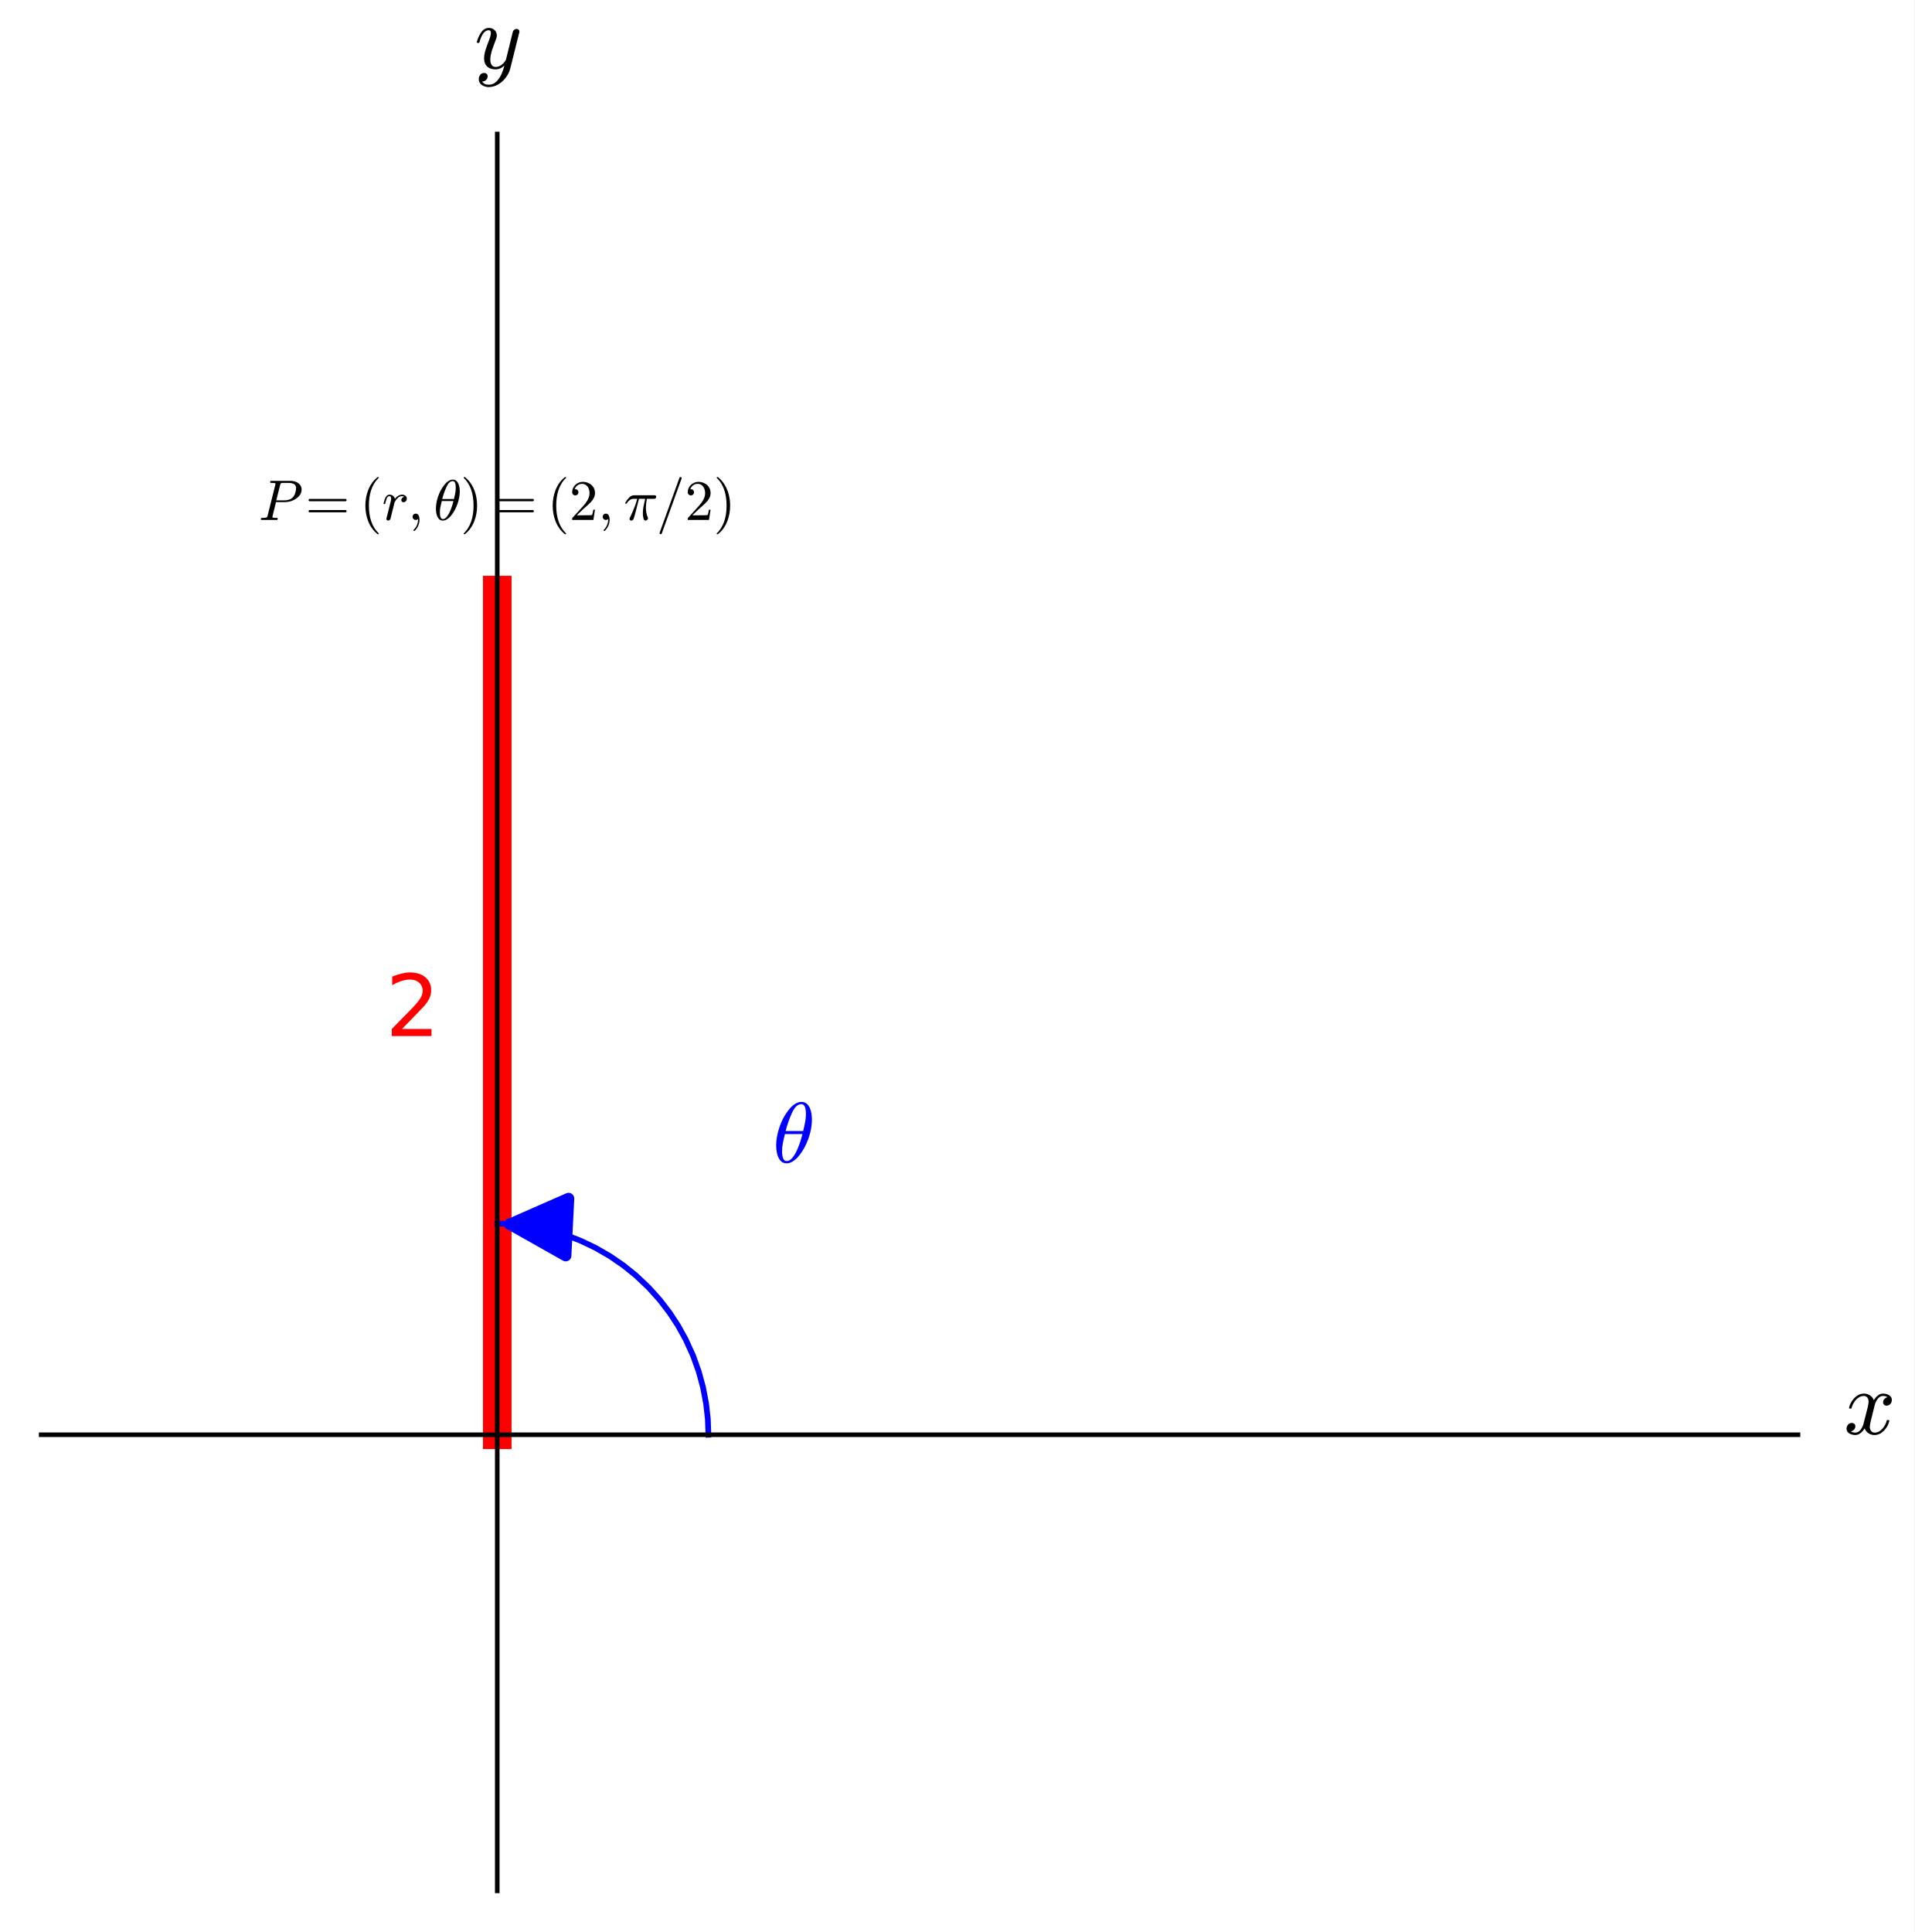
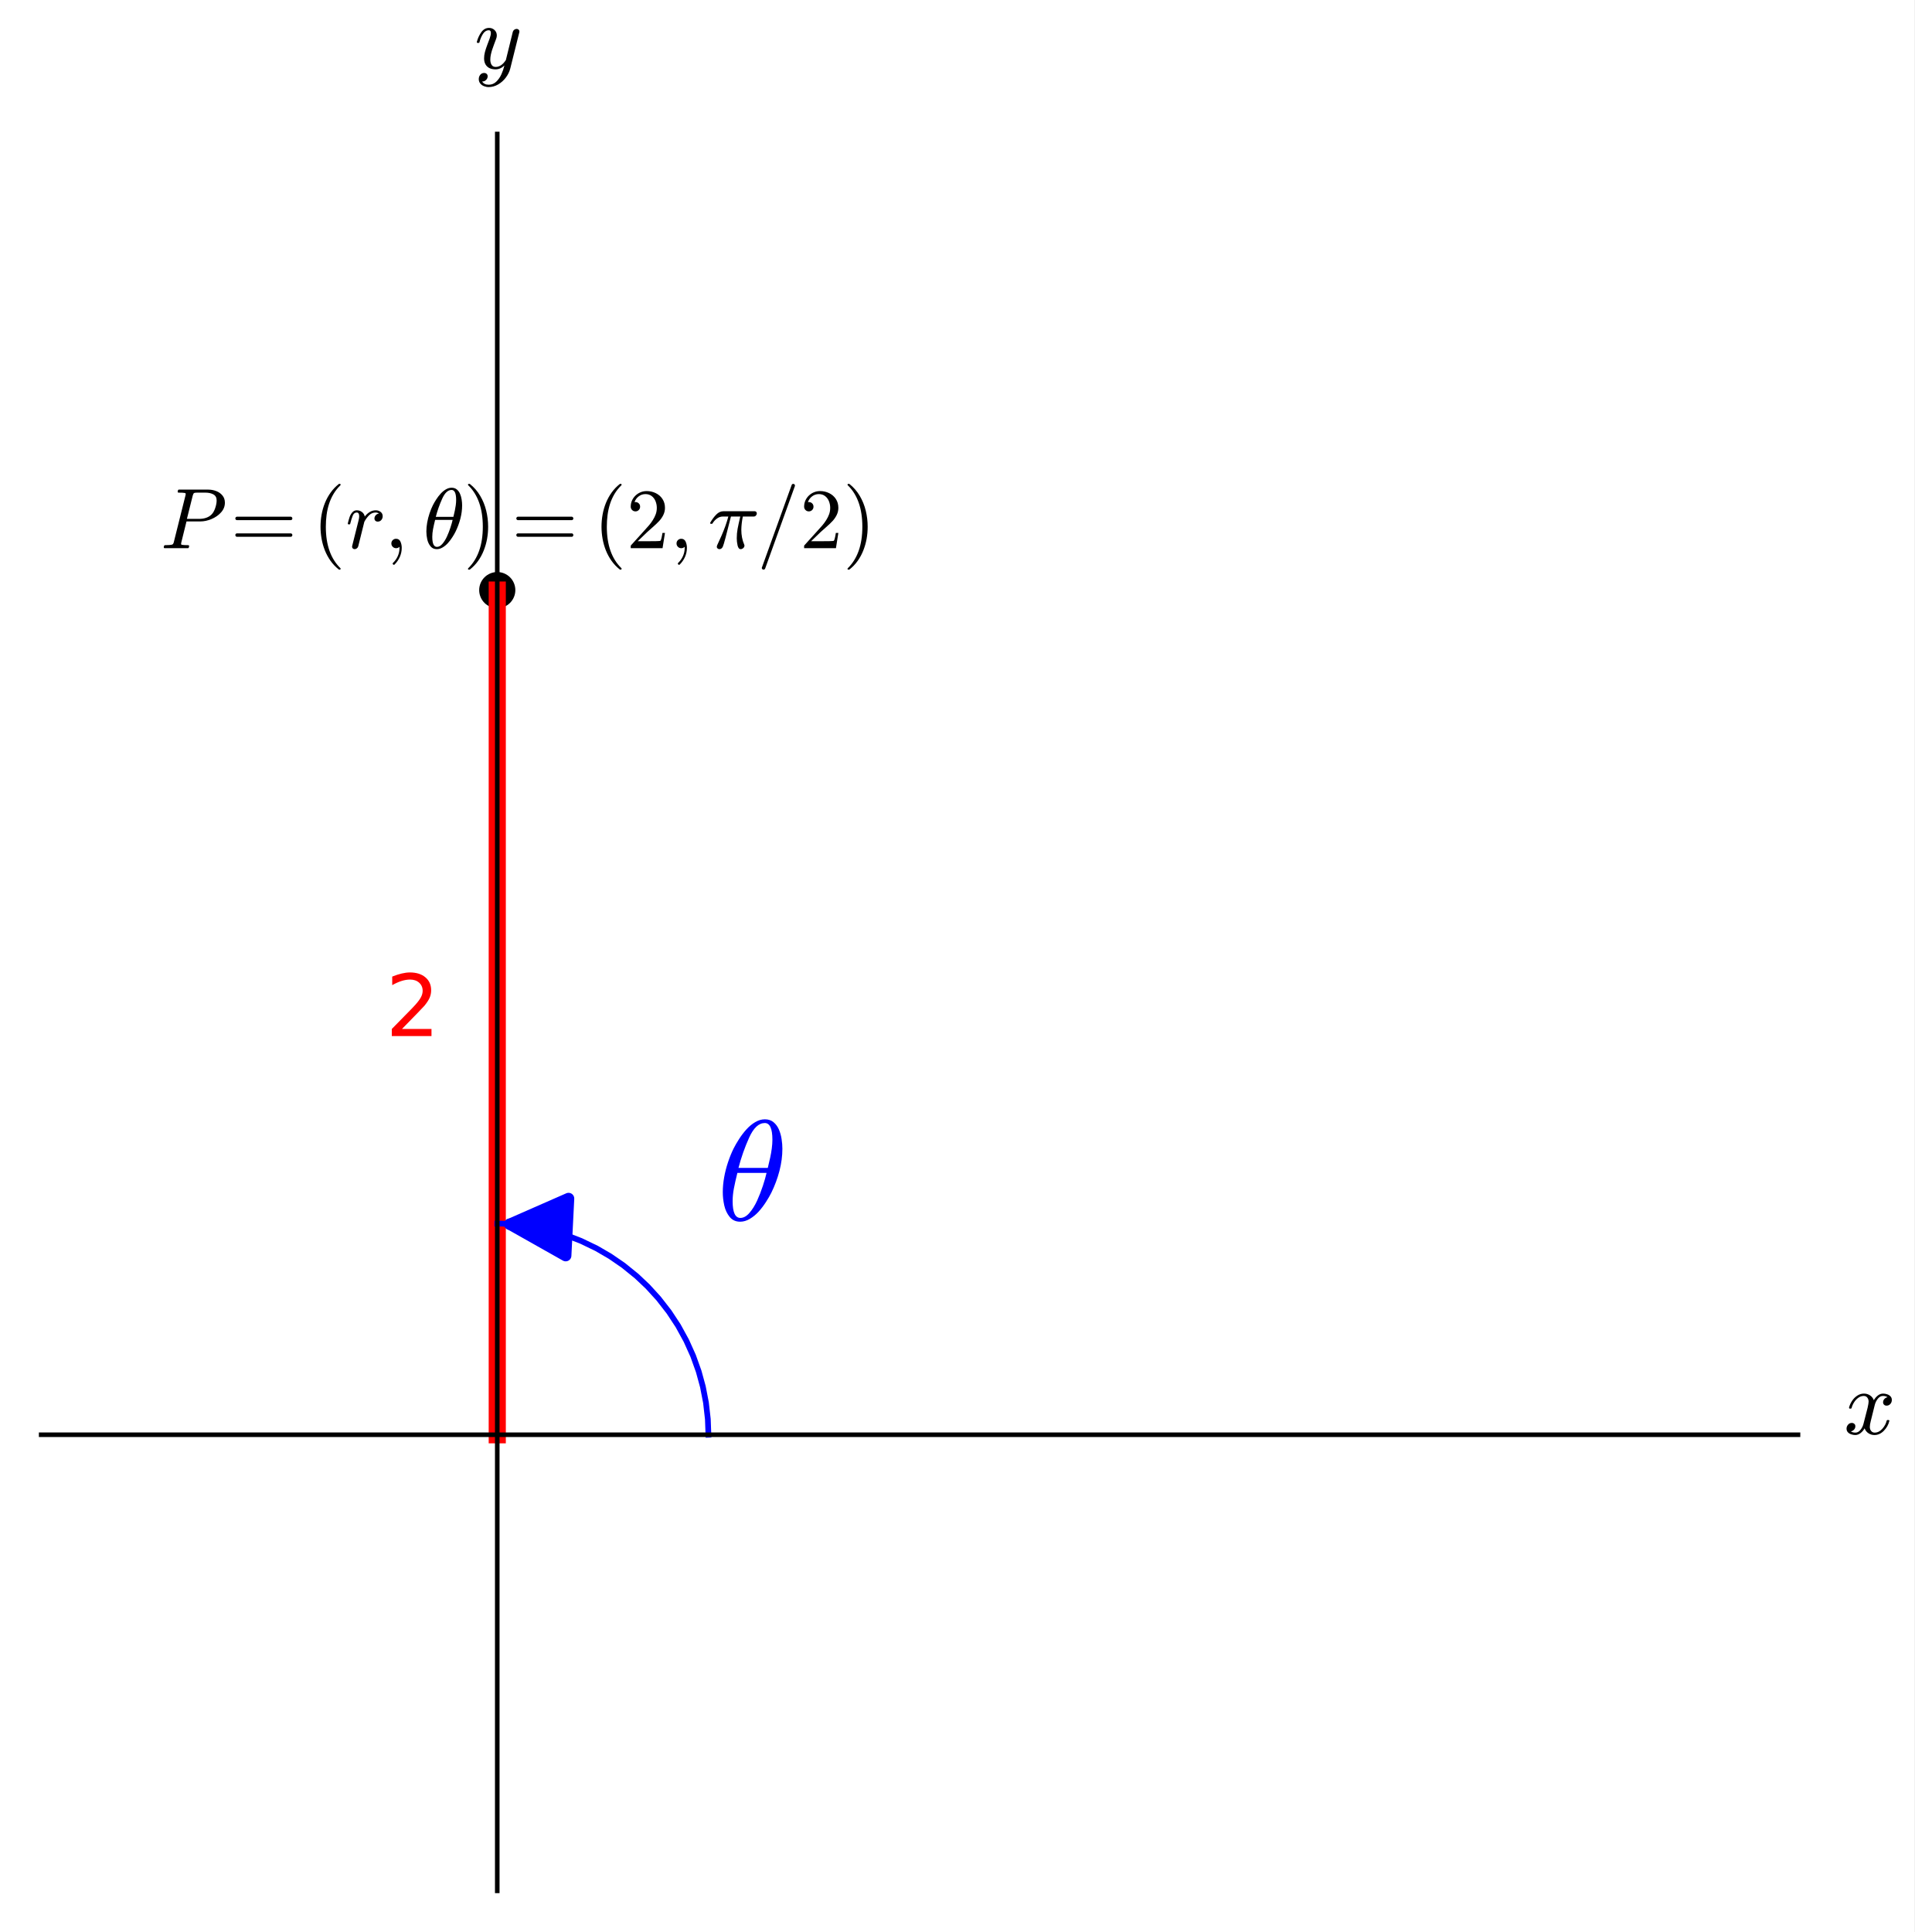
<svg xmlns="http://www.w3.org/2000/svg" xmlns:xlink="http://www.w3.org/1999/xlink" width="334.9pt" height="338.002pt" viewBox="0 0 334.9 338.002" version="1.1">
  <defs>
    <style type="text/css">*{stroke-linejoin: round; stroke-linecap: butt}</style>
  </defs>
  <g id="figure_1">
    <g id="patch_1">
      <path d="M -0 338.002  L 334.9 338.002  L 334.9 0  L -0 0  z " style="fill: #ffffff" />
    </g>
    <g id="axes_1">
      <g id="patch_2">
        <path d="M 7.2 330.803  L 314.56 330.803  L 314.56 23.442  L 7.2 23.442  z " style="fill: #ffffff" />
      </g>
      <g id="PathCollection_1">
-         <path d="M 86.995 105.474  C 87.588 105.474 88.157 105.238 88.577 104.819  C 88.996 104.4 89.231 103.831 89.231 103.238  C 89.231 102.645 88.996 102.076 88.577 101.657  C 88.157 101.237 87.588 101.002 86.995 101.002  C 86.402 101.002 85.834 101.237 85.414 101.657  C 84.995 102.076 84.759 102.645 84.759 103.238  C 84.759 103.831 84.995 104.4 85.414 104.819  C 85.834 105.238 86.402 105.474 86.995 105.474  z " clip-path="url(#p87b755a293)" />
+         <path d="M 86.995 106.4  C 87.834 106.4 88.638 106.067 89.231 105.474  C 89.824 104.881 90.158 104.077 90.158 103.238  C 90.158 102.399 89.824 101.595 89.231 101.002  C 88.638 100.409 87.834 100.076 86.995 100.076  C 86.157 100.076 85.352 100.409 84.759 101.002  C 84.166 101.595 83.833 102.399 83.833 103.238  C 83.833 104.077 84.166 104.881 84.759 105.474  C 85.352 106.067 86.157 106.4 86.995 106.4  z " clip-path="url(#pa28180ae33)" />
      </g>
      <g id="matplotlib.axis_1">
        <g id="text_1">
          <g transform="translate(322.56 251.0071) scale(0.16 -0.16)">
            <defs>
              <path id="Cmmi10-78" d="M 500 184  Q 613 97 819 97  Q 1019 97 1172 289  Q 1325 481 1381 709  L 1672 1844  Q 1741 2153 1741 2266  Q 1741 2425 1652 2544  Q 1563 2663 1403 2663  Q 1200 2663 1022 2536  Q 844 2409 722 2214  Q 600 2019 550 1819  Q 538 1778 500 1778  L 422 1778  Q 372 1778 372 1838  L 372 1856  Q 434 2094 584 2320  Q 734 2547 951 2687  Q 1169 2828 1416 2828  Q 1650 2828 1839 2703  Q 2028 2578 2106 2363  Q 2216 2559 2386 2693  Q 2556 2828 2759 2828  Q 2897 2828 3040 2779  Q 3184 2731 3275 2631  Q 3366 2531 3366 2381  Q 3366 2219 3261 2101  Q 3156 1984 2994 1984  Q 2891 1984 2822 2050  Q 2753 2116 2753 2216  Q 2753 2350 2845 2451  Q 2938 2553 3066 2572  Q 2950 2663 2747 2663  Q 2541 2663 2389 2472  Q 2238 2281 2175 2047  L 1894 916  Q 1825 659 1825 494  Q 1825 331 1917 214  Q 2009 97 2163 97  Q 2463 97 2698 361  Q 2934 625 3009 941  Q 3022 978 3059 978  L 3138 978  Q 3163 978 3178 961  Q 3194 944 3194 922  Q 3194 916 3188 903  Q 3097 522 2806 225  Q 2516 -72 2150 -72  Q 1916 -72 1727 54  Q 1538 181 1459 397  Q 1359 209 1182 68  Q 1006 -72 806 -72  Q 669 -72 523 -23  Q 378 25 287 125  Q 197 225 197 378  Q 197 528 301 651  Q 406 775 563 775  Q 669 775 741 711  Q 813 647 813 544  Q 813 409 723 309  Q 634 209 500 184  z " transform="scale(0.015625)" />
            </defs>
            <use xlink:href="#Cmmi10-78" transform="translate(0 0.8125)" />
          </g>
        </g>
      </g>
      <g id="matplotlib.axis_2">
        <g id="text_2">
          <g transform="translate(82.99538 12.0825) scale(0.16 -0.16)">
            <defs>
              <path id="Cmmi10-79" d="M 538 -916  Q 672 -1147 1006 -1147  Q 1309 -1147 1531 -934  Q 1753 -722 1889 -420  Q 2025 -119 2100 197  Q 1816 -72 1484 -72  Q 1231 -72 1053 15  Q 875 103 776 276  Q 678 450 678 697  Q 678 906 734 1126  Q 791 1347 892 1617  Q 994 1888 1069 2088  Q 1153 2322 1153 2472  Q 1153 2663 1013 2663  Q 759 2663 595 2402  Q 431 2141 353 1819  Q 341 1778 300 1778  L 225 1778  Q 172 1778 172 1838  L 172 1856  Q 275 2238 487 2533  Q 700 2828 1025 2828  Q 1253 2828 1411 2678  Q 1569 2528 1569 2297  Q 1569 2178 1516 2047  Q 1488 1969 1388 1706  Q 1288 1444 1234 1272  Q 1181 1100 1147 934  Q 1113 769 1113 603  Q 1113 391 1203 244  Q 1294 97 1491 97  Q 1888 97 2203 581  L 2688 2553  Q 2709 2638 2787 2698  Q 2866 2759 2956 2759  Q 3034 2759 3092 2709  Q 3150 2659 3150 2578  Q 3150 2541 3144 2528  L 2509 -19  Q 2425 -347 2200 -647  Q 1975 -947 1658 -1130  Q 1341 -1313 997 -1313  Q 831 -1313 668 -1248  Q 506 -1184 406 -1056  Q 306 -928 306 -756  Q 306 -581 409 -453  Q 513 -325 684 -325  Q 788 -325 858 -389  Q 928 -453 928 -556  Q 928 -703 818 -812  Q 709 -922 563 -922  Q 556 -919 550 -917  Q 544 -916 538 -916  z " transform="scale(0.015625)" />
            </defs>
            <use xlink:href="#Cmmi10-79" transform="translate(0 0.8125)" />
          </g>
        </g>
      </g>
      <g id="line2d_1">
-         <path d="M 86.995 251.007  L 86.995 103.238  " clip-path="url(#p87b755a293)" style="fill: none; stroke: #ff0000; stroke-width: 5; stroke-linecap: square" />
+         <path d="M 86.995 251.007  L 86.995 103.238  " clip-path="url(#pa28180ae33)" style="fill: none; stroke: #ff0000; stroke-width: 3; stroke-linecap: square" />
      </g>
      <g id="line2d_2">
-         <path d="M 123.938 251.007  L 123.834 248.239  L 123.533 245.555  L 122.993 242.708  L 122.244 239.951  L 121.239 237.146  L 119.961 234.334  L 118.585 231.854  L 117.122 229.626  L 115.408 227.396  L 113.504 225.278  L 111.258 223.149  L 109.121 221.424  L 106.735 219.781  L 104.19 218.311  L 101.56 217.057  L 99.023 216.078  L 96.54 215.319  L 93.524 214.646  L 90.605 214.242  L 87.924 214.076  L 86.995 214.065  L 86.995 214.065  " clip-path="url(#p87b755a293)" style="fill: none; stroke: #0000ff; stroke-linecap: square" />
+         <path d="M 123.938 251.007  L 123.837 248.283  L 123.508 245.387  L 122.969 242.603  L 122.239 239.933  L 121.258 237.194  L 120.065 234.541  L 118.633 231.933  L 117.043 229.516  L 115.219 227.171  L 113.313 225.082  L 111.39 223.265  L 109.059 221.377  L 106.746 219.788  L 104.373 218.407  L 101.627 217.086  L 98.942 216.05  L 96.585 215.331  L 93.735 214.685  L 90.904 214.272  L 87.938 214.077  L 86.995 214.065  L 86.995 214.065  " clip-path="url(#pa28180ae33)" style="fill: none; stroke: #0000ff; stroke-linecap: square" />
      </g>
      <g id="patch_3">
-         <path d="M 90.683 214.249  Q 88.839 214.157 89.229 214.177  " clip-path="url(#p87b755a293)" style="fill: none; stroke: #0000ff; stroke-width: 2; stroke-linecap: round" />
-         <path d="M 98.966 219.67  L 89.229 214.177  L 99.466 209.683  z " clip-path="url(#p87b755a293)" style="fill: #0000ff; stroke: #0000ff; stroke-width: 2; stroke-linecap: round" />
+         <path d="M 90.683 214.249  Q 88.839 214.157 89.229 214.177  " clip-path="url(#pa28180ae33)" style="fill: none; stroke: #0000ff; stroke-width: 2; stroke-linecap: round" />
+         <path d="M 98.966 219.67  L 89.229 214.177  L 99.466 209.683  z " clip-path="url(#pa28180ae33)" style="fill: #0000ff; stroke: #0000ff; stroke-width: 2; stroke-linecap: round" />
      </g>
      <g id="patch_4">
        <path d="M 86.995 330.803  L 86.995 23.442  " style="fill: none; stroke: #000000; stroke-width: 0.8; stroke-linejoin: miter; stroke-linecap: square" />
      </g>
      <g id="patch_5">
        <path d="M 7.2 251.007  L 314.56 251.007  " style="fill: none; stroke: #000000; stroke-width: 0.8; stroke-linejoin: miter; stroke-linecap: square" />
      </g>
      <g id="text_3">
        <g style="fill: #ff0000" transform="translate(67.44659 181.2616) scale(0.15 -0.15)">
          <defs>
            <path id="DejaVuSans-32" d="M 1228 531  L 3431 531  L 3431 0  L 469 0  L 469 531  Q 828 903 1448 1529  Q 2069 2156 2228 2338  Q 2531 2678 2651 2914  Q 2772 3150 2772 3378  Q 2772 3750 2511 3984  Q 2250 4219 1831 4219  Q 1534 4219 1204 4116  Q 875 4013 500 3803  L 500 4441  Q 881 4594 1212 4672  Q 1544 4750 1819 4750  Q 2544 4750 2975 4387  Q 3406 4025 3406 3419  Q 3406 3131 3298 2873  Q 3191 2616 2906 2266  Q 2828 2175 2409 1742  Q 1991 1309 1228 531  z " transform="scale(0.015625)" />
          </defs>
          <use xlink:href="#DejaVuSans-32" />
        </g>
      </g>
      <g id="text_4">
-         <g style="fill: #0000ff" transform="translate(135.1896 203.4269) scale(0.15 -0.15)">
+         <g style="fill: #0000ff" transform="translate(125.4512 213.5748) scale(0.25 -0.25)">
          <defs>
            <path id="Cmmi10-b5" d="M 1031 -72  Q 741 -72 566 140  Q 391 353 323 653  Q 256 953 256 1247  L 256 1253  Q 256 1572 317 1915  Q 378 2259 493 2601  Q 609 2944 744 3213  Q 838 3400 986 3631  Q 1134 3863 1317 4064  Q 1500 4266 1711 4389  Q 1922 4513 2138 4513  L 2144 4513  Q 2375 4513 2529 4384  Q 2684 4256 2770 4056  Q 2856 3856 2890 3628  Q 2925 3400 2925 3194  Q 2925 2709 2794 2204  Q 2663 1700 2431 1228  Q 2344 1050 2189 809  Q 2034 569 1861 378  Q 1688 188 1472 58  Q 1256 -72 1038 -72  L 1031 -72  z M 1044 97  Q 1256 97 1451 323  Q 1647 550 1794 873  Q 1941 1197 2052 1536  Q 2163 1875 2216 2113  L 909 2113  Q 809 1709 753 1417  Q 697 1125 697 844  Q 697 97 1044 97  z M 959 2338  L 2272 2338  Q 2341 2619 2381 2808  Q 2422 2997 2450 3206  Q 2478 3416 2478 3597  Q 2478 4347 2138 4347  Q 1731 4347 1436 3692  Q 1141 3038 959 2338  z " transform="scale(0.015625)" />
          </defs>
          <use xlink:href="#Cmmi10-b5" transform="translate(0 0.484375)" />
        </g>
      </g>
      <g id="text_5">
-         <g transform="translate(45.24538 90.96096) scale(0.1 -0.1)">
+         <g transform="translate(28.06461 95.90519) scale(0.15 -0.15)">
          <defs>
            <path id="Cmmi10-50" d="M 313 0  Q 250 0 250 84  Q 253 100 262 139  Q 272 178 289 201  Q 306 225 331 225  Q 722 225 878 269  Q 959 297 997 441  L 1875 3956  Q 1888 4019 1888 4044  Q 1888 4113 1813 4122  Q 1691 4147 1350 4147  Q 1288 4147 1288 4231  Q 1291 4247 1300 4286  Q 1309 4325 1326 4348  Q 1344 4372 1369 4372  L 3578 4372  Q 3881 4372 4165 4264  Q 4450 4156 4631 3934  Q 4813 3713 4813 3397  Q 4813 2991 4527 2672  Q 4241 2353 3814 2175  Q 3388 1997 2988 1997  L 1947 1997  L 1556 416  Q 1544 353 1544 325  Q 1544 300 1551 283  Q 1559 266 1573 261  Q 1588 256 1619 250  Q 1741 225 2081 225  Q 2144 225 2144 141  Q 2122 50 2109 25  Q 2097 0 2034 0  L 313 0  z M 1978 2188  L 2875 2188  Q 3497 2188 3822 2522  Q 3988 2688 4092 3000  Q 4197 3313 4197 3566  Q 4197 3881 3956 4014  Q 3716 4147 3359 4147  L 2747 4147  Q 2572 4147 2515 4117  Q 2459 4088 2413 3928  L 1978 2188  z " transform="scale(0.015625)" />
            <path id="Cmr10-3d" d="M 481 850  Q 428 850 393 890  Q 359 931 359 978  Q 359 1031 393 1068  Q 428 1106 481 1106  L 4500 1106  Q 4547 1106 4581 1068  Q 4616 1031 4616 978  Q 4616 931 4581 890  Q 4547 850 4500 850  L 481 850  z M 481 2094  Q 428 2094 393 2131  Q 359 2169 359 2222  Q 359 2269 393 2309  Q 428 2350 481 2350  L 4500 2350  Q 4547 2350 4581 2309  Q 4616 2269 4616 2222  Q 4616 2169 4581 2131  Q 4547 2094 4500 2094  L 481 2094  z " transform="scale(0.015625)" />
            <path id="Cmr10-28" d="M 1984 -1588  Q 1628 -1306 1370 -942  Q 1113 -578 948 -165  Q 784 247 703 697  Q 622 1147 622 1600  Q 622 2059 703 2509  Q 784 2959 951 3375  Q 1119 3791 1378 4153  Q 1638 4516 1984 4788  Q 1984 4800 2016 4800  L 2075 4800  Q 2094 4800 2109 4783  Q 2125 4766 2125 4744  Q 2125 4716 2113 4703  Q 1800 4397 1592 4047  Q 1384 3697 1257 3301  Q 1131 2906 1075 2482  Q 1019 2059 1019 1600  Q 1019 -434 2106 -1491  Q 2125 -1509 2125 -1544  Q 2125 -1559 2108 -1579  Q 2091 -1600 2075 -1600  L 2016 -1600  Q 1984 -1600 1984 -1588  z " transform="scale(0.015625)" />
            <path id="Cmmi10-72" d="M 494 109  Q 494 147 500 166  L 978 2075  Q 1025 2253 1025 2388  Q 1025 2663 838 2663  Q 638 2663 541 2423  Q 444 2184 353 1819  Q 353 1800 334 1789  Q 316 1778 300 1778  L 225 1778  Q 203 1778 187 1801  Q 172 1825 172 1844  Q 241 2122 305 2315  Q 369 2509 505 2668  Q 641 2828 844 2828  Q 1066 2828 1233 2700  Q 1400 2572 1441 2363  Q 1603 2575 1811 2701  Q 2019 2828 2266 2828  Q 2469 2828 2623 2709  Q 2778 2591 2778 2388  Q 2778 2225 2676 2104  Q 2575 1984 2406 1984  Q 2303 1984 2233 2048  Q 2163 2113 2163 2216  Q 2163 2356 2266 2467  Q 2369 2578 2503 2578  Q 2400 2663 2253 2663  Q 1978 2663 1775 2467  Q 1572 2272 1409 1972  L 953 141  Q 931 53 854 -9  Q 778 -72 684 -72  Q 606 -72 550 -22  Q 494 28 494 109  z " transform="scale(0.015625)" />
            <path id="Cmmi10-3b" d="M 634 -1153  Q 634 -1125 659 -1100  Q 891 -878 1019 -587  Q 1147 -297 1147 25  L 1147 103  Q 1044 0 891 0  Q 744 0 641 103  Q 538 206 538 353  Q 538 503 641 603  Q 744 703 891 703  Q 1119 703 1216 492  Q 1313 281 1313 25  Q 1313 -331 1170 -651  Q 1028 -972 769 -1228  Q 744 -1241 728 -1241  Q 697 -1241 665 -1212  Q 634 -1184 634 -1153  z " transform="scale(0.015625)" />
            <path id="Cmr10-29" d="M 416 -1600  Q 359 -1600 359 -1544  Q 359 -1516 372 -1503  Q 1466 -434 1466 1600  Q 1466 3634 384 4691  Q 359 4706 359 4744  Q 359 4766 376 4783  Q 394 4800 416 4800  L 475 4800  Q 494 4800 506 4788  Q 966 4425 1272 3906  Q 1578 3388 1720 2800  Q 1863 2213 1863 1600  Q 1863 1147 1786 708  Q 1709 269 1542 -157  Q 1375 -584 1119 -945  Q 863 -1306 506 -1588  Q 494 -1600 475 -1600  L 416 -1600  z " transform="scale(0.015625)" />
            <path id="Cmr10-32" d="M 319 0  L 319 172  Q 319 188 331 206  L 1325 1306  Q 1550 1550 1690 1715  Q 1831 1881 1968 2097  Q 2106 2313 2186 2536  Q 2266 2759 2266 3009  Q 2266 3272 2169 3511  Q 2072 3750 1880 3894  Q 1688 4038 1416 4038  Q 1138 4038 916 3870  Q 694 3703 603 3438  Q 628 3444 672 3444  Q 816 3444 917 3347  Q 1019 3250 1019 3097  Q 1019 2950 917 2848  Q 816 2747 672 2747  Q 522 2747 420 2851  Q 319 2956 319 3097  Q 319 3338 409 3548  Q 500 3759 670 3923  Q 841 4088 1055 4175  Q 1269 4263 1509 4263  Q 1875 4263 2190 4108  Q 2506 3953 2690 3670  Q 2875 3388 2875 3009  Q 2875 2731 2753 2481  Q 2631 2231 2440 2026  Q 2250 1822 1953 1562  Q 1656 1303 1563 1216  L 838 519  L 1453 519  Q 1906 519 2211 526  Q 2516 534 2534 550  Q 2609 631 2688 1141  L 2875 1141  L 2694 0  L 319 0  z " transform="scale(0.015625)" />
            <path id="Cmmi10-bc" d="M 647 109  Q 647 144 672 213  Q 850 584 1004 942  Q 1159 1300 1282 1639  Q 1406 1978 1509 2363  L 1100 2363  Q 866 2363 662 2216  Q 459 2069 325 1844  Q 313 1819 288 1819  L 213 1819  Q 153 1819 153 1881  Q 153 1894 166 1919  Q 375 2275 614 2517  Q 853 2759 1153 2759  L 3475 2759  Q 3541 2759 3587 2715  Q 3634 2672 3634 2597  Q 3634 2503 3567 2433  Q 3500 2363 3406 2363  L 2591 2363  Q 2488 1859 2478 1381  Q 2478 766 2694 269  Q 2713 231 2713 191  Q 2713 122 2672 62  Q 2631 3 2567 -34  Q 2503 -72 2431 -72  Q 2263 -72 2200 203  Q 2138 478 2138 738  Q 2138 1103 2200 1442  Q 2263 1781 2400 2363  L 1703 2363  Q 1197 313 1094 103  Q 1003 -72 844 -72  Q 766 -72 706 -20  Q 647 31 647 109  z " transform="scale(0.015625)" />
            <path id="Cmmi10-3d" d="M 359 -1472  Q 359 -1453 366 -1447  L 2591 4722  Q 2603 4759 2634 4779  Q 2666 4800 2706 4800  Q 2763 4800 2798 4765  Q 2834 4731 2834 4672  L 2834 4647  L 609 -1522  Q 572 -1600 488 -1600  Q 434 -1600 396 -1562  Q 359 -1525 359 -1472  z " transform="scale(0.015625)" />
          </defs>
          <use xlink:href="#Cmmi10-50" />
          <use xlink:href="#Cmr10-3d" transform="translate(81.76758 0)" />
          <use xlink:href="#Cmr10-28" transform="translate(177.0117 0)" />
          <use xlink:href="#Cmmi10-72" transform="translate(215.8301 0)" />
          <use xlink:href="#Cmmi10-3b" transform="translate(260.9473 0)" />
          <use xlink:href="#Cmmi10-b5" transform="translate(306.1914 0)" />
          <use xlink:href="#Cmr10-29" transform="translate(353.1152 0)" />
          <use xlink:href="#Cmr10-3d" transform="translate(409.4922 0)" />
          <use xlink:href="#Cmr10-28" transform="translate(504.7363 0)" />
          <use xlink:href="#Cmr10-32" transform="translate(543.5547 0)" />
          <use xlink:href="#Cmmi10-3b" transform="translate(593.5547 0)" />
          <use xlink:href="#Cmmi10-bc" transform="translate(638.7988 0)" />
          <use xlink:href="#Cmmi10-3d" transform="translate(695.7812 0)" />
          <use xlink:href="#Cmr10-32" transform="translate(745.7812 0)" />
          <use xlink:href="#Cmr10-29" transform="translate(795.7812 0)" />
        </g>
      </g>
    </g>
  </g>
  <defs>
-     <clipPath id="p87b755a293">
+     <clipPath id="pa28180ae33">
      <rect x="7.2" y="23.442" width="307.36" height="307.36" />
    </clipPath>
  </defs>
</svg>
